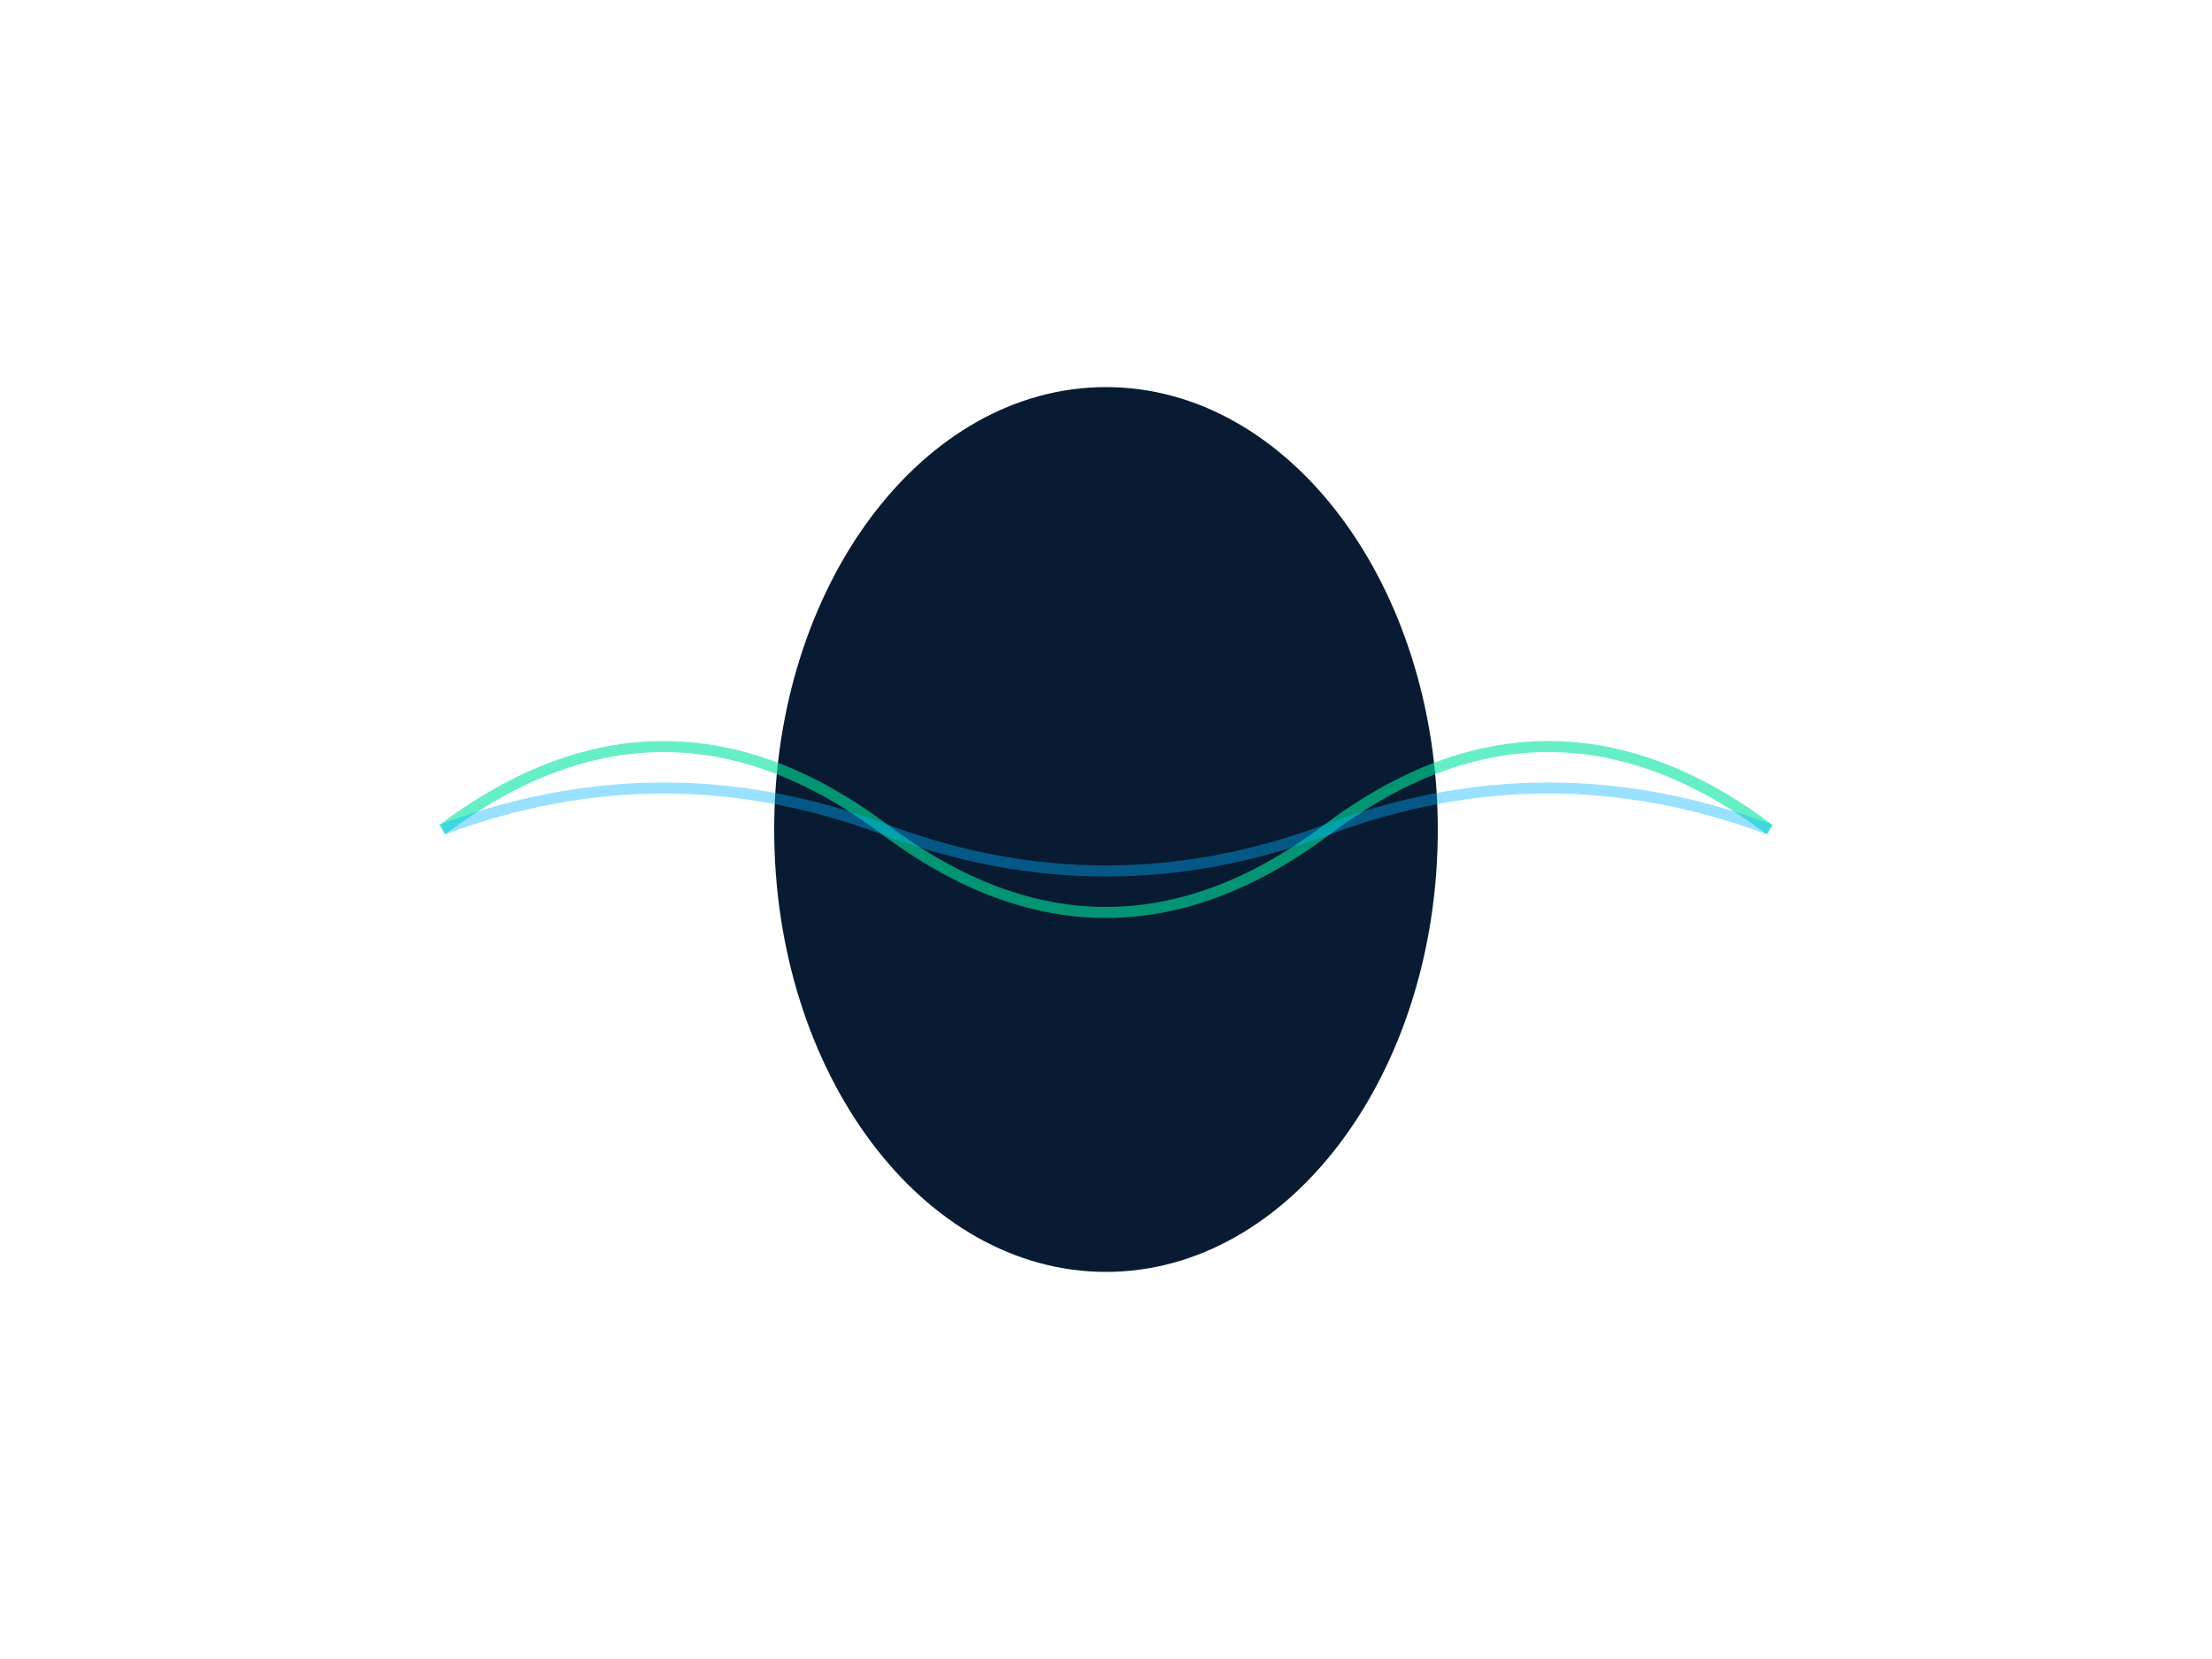
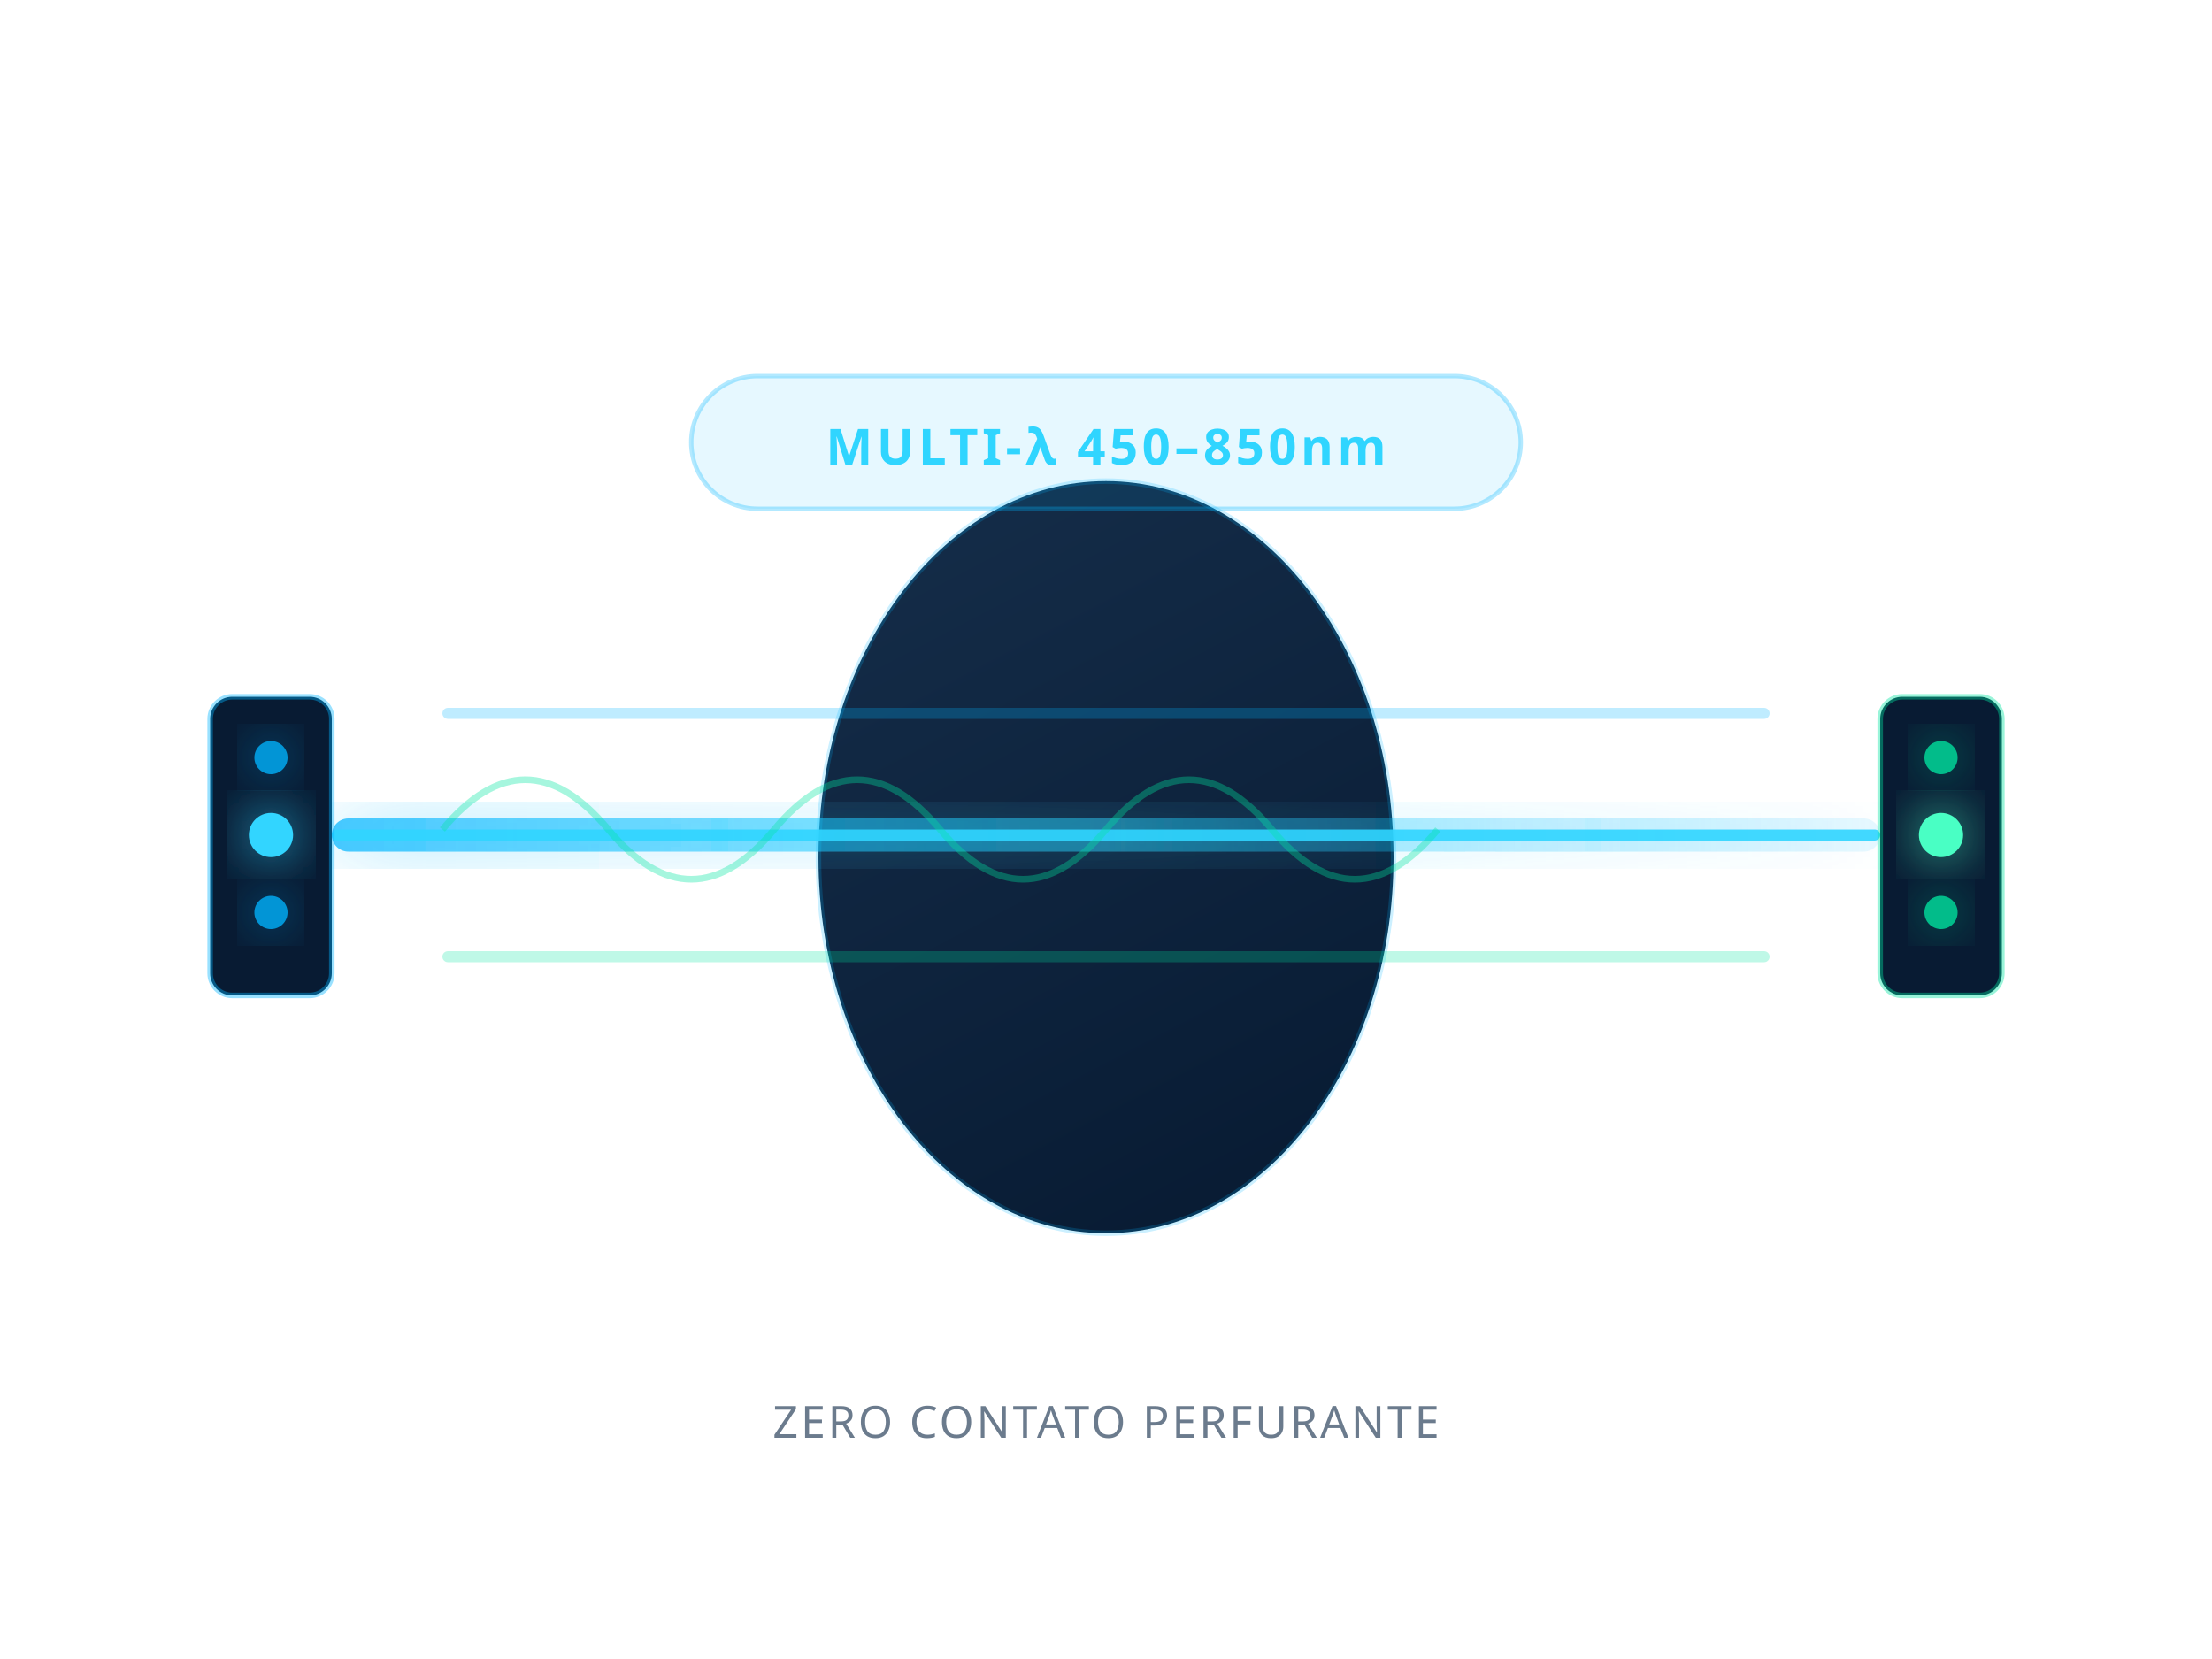
<svg xmlns="http://www.w3.org/2000/svg" viewBox="0 0 400 300">
  <defs>
-     <linearGradient id="beamGrad" x1="0%" y1="0%" x2="100%" y2="0%">
-       <stop offset="0%" stop-color="#00B4FF" />
-       <stop offset="100%" stop-color="#30D5FF" />
+     <linearGradient id="beam" x1="0%" y1="0%" x2="100%" y2="0%">
+       <stop offset="0%" stop-color="#00B4FF" stop-opacity="0.9" />
+       <stop offset="50%" stop-color="#30D5FF" stop-opacity="0.6" />
+       <stop offset="100%" stop-color="#00B4FF" stop-opacity="0.1" />
+     </linearGradient>
+     <linearGradient id="eggG" x1="30%" y1="0%" x2="70%" y2="100%">
+       <stop offset="0%" stop-color="#142c48" />
+       <stop offset="100%" stop-color="#081B33" />
    </linearGradient>
    <filter id="glow" x="-50%" y="-50%" width="200%" height="200%">
-       <feGaussianBlur stdDeviation="3" result="coloredBlur" />
+       <feGaussianBlur stdDeviation="5" result="blur" />
      <feMerge>
-         <feMergeNode in="coloredBlur" />
+         <feMergeNode in="blur" />
+         <feMergeNode in="SourceGraphic" />
+       </feMerge>
+     </filter>
+     <filter id="beamGlow" x="-50%" y="-50%" width="200%" height="200%">
+       <feGaussianBlur stdDeviation="8" result="blur" />
+       <feMerge>
+         <feMergeNode in="blur" />
        <feMergeNode in="SourceGraphic" />
      </feMerge>
    </filter>
  </defs>
-   <ellipse cx="200" cy="150" rx="60" ry="80" fill="#081B33" />
-   <line x1="80" y1="150" x2="320" y2="150" stroke="url(#beamGrad)" stroke-width="8" filter="url(#glow)" />
-   <path d="M80 150 q40 -30 80 0 t80 0 t80 0" stroke="#00E5A0" stroke-width="2" fill="none" opacity="0.6" />
-   <path d="M80 150 q40 -15 80 0 t80 0 t80 0" stroke="#00B4FF" stroke-width="2" fill="none" opacity="0.4" />
+   <ellipse cx="200" cy="155" rx="52" ry="68" fill="url(#eggG)" stroke="rgba(0,180,255,0.2)" stroke-width="1" />
+   <rect x="60" y="148" width="280" height="6" rx="3" fill="url(#beam)" filter="url(#beamGlow)" opacity="0.8" />
+   <rect x="60" y="150" width="280" height="2" rx="1" fill="#30D5FF" opacity="0.9" />
+   <rect x="80" y="128" width="240" height="2" rx="1" fill="#00B4FF" opacity="0.25" />
+   <rect x="80" y="172" width="240" height="2" rx="1" fill="#00E5A0" opacity="0.25" />
+   <rect x="38" y="126" width="22" height="54" rx="4" fill="#081B33" stroke="rgba(0,180,255,0.4)" stroke-width="1" />
+   <circle cx="49" cy="137" r="3" fill="#00B4FF" filter="url(#glow)" opacity="0.8" />
+   <circle cx="49" cy="151" r="4" fill="#30D5FF" filter="url(#glow)" />
+   <circle cx="49" cy="165" r="3" fill="#00B4FF" filter="url(#glow)" opacity="0.8" />
+   <rect x="340" y="126" width="22" height="54" rx="4" fill="#081B33" stroke="rgba(0,229,160,0.4)" stroke-width="1" />
+   <circle cx="351" cy="137" r="3" fill="#00E5A0" filter="url(#glow)" opacity="0.8" />
+   <circle cx="351" cy="151" r="4" fill="#4affc4" filter="url(#glow)" />
+   <circle cx="351" cy="165" r="3" fill="#00E5A0" filter="url(#glow)" opacity="0.8" />
+   <path d="M80 150 q15 -18 30 0 q15 18 30 0 q15 -18 30 0 q15 18 30 0 q15 -18 30 0 q15 18 30 0" stroke="#00E5A0" stroke-width="1.2" fill="none" opacity="0.35" />
+   <rect x="125" y="68" width="150" height="24" rx="12" fill="rgba(0,180,255,0.1)" stroke="rgba(0,180,255,0.3)" stroke-width="0.8" />
+   <text x="200" y="84" text-anchor="middle" font-family="'Exo 2', sans-serif" font-size="9" fill="#30D5FF" letter-spacing="0.08em" font-weight="600">MULTI-λ 450–850nm</text>
+   <text x="200" y="260" text-anchor="middle" font-family="'Exo 2', sans-serif" font-size="8" fill="#6B7B8D" letter-spacing="0.06em">ZERO CONTATO PERFURANTE</text>
</svg>
